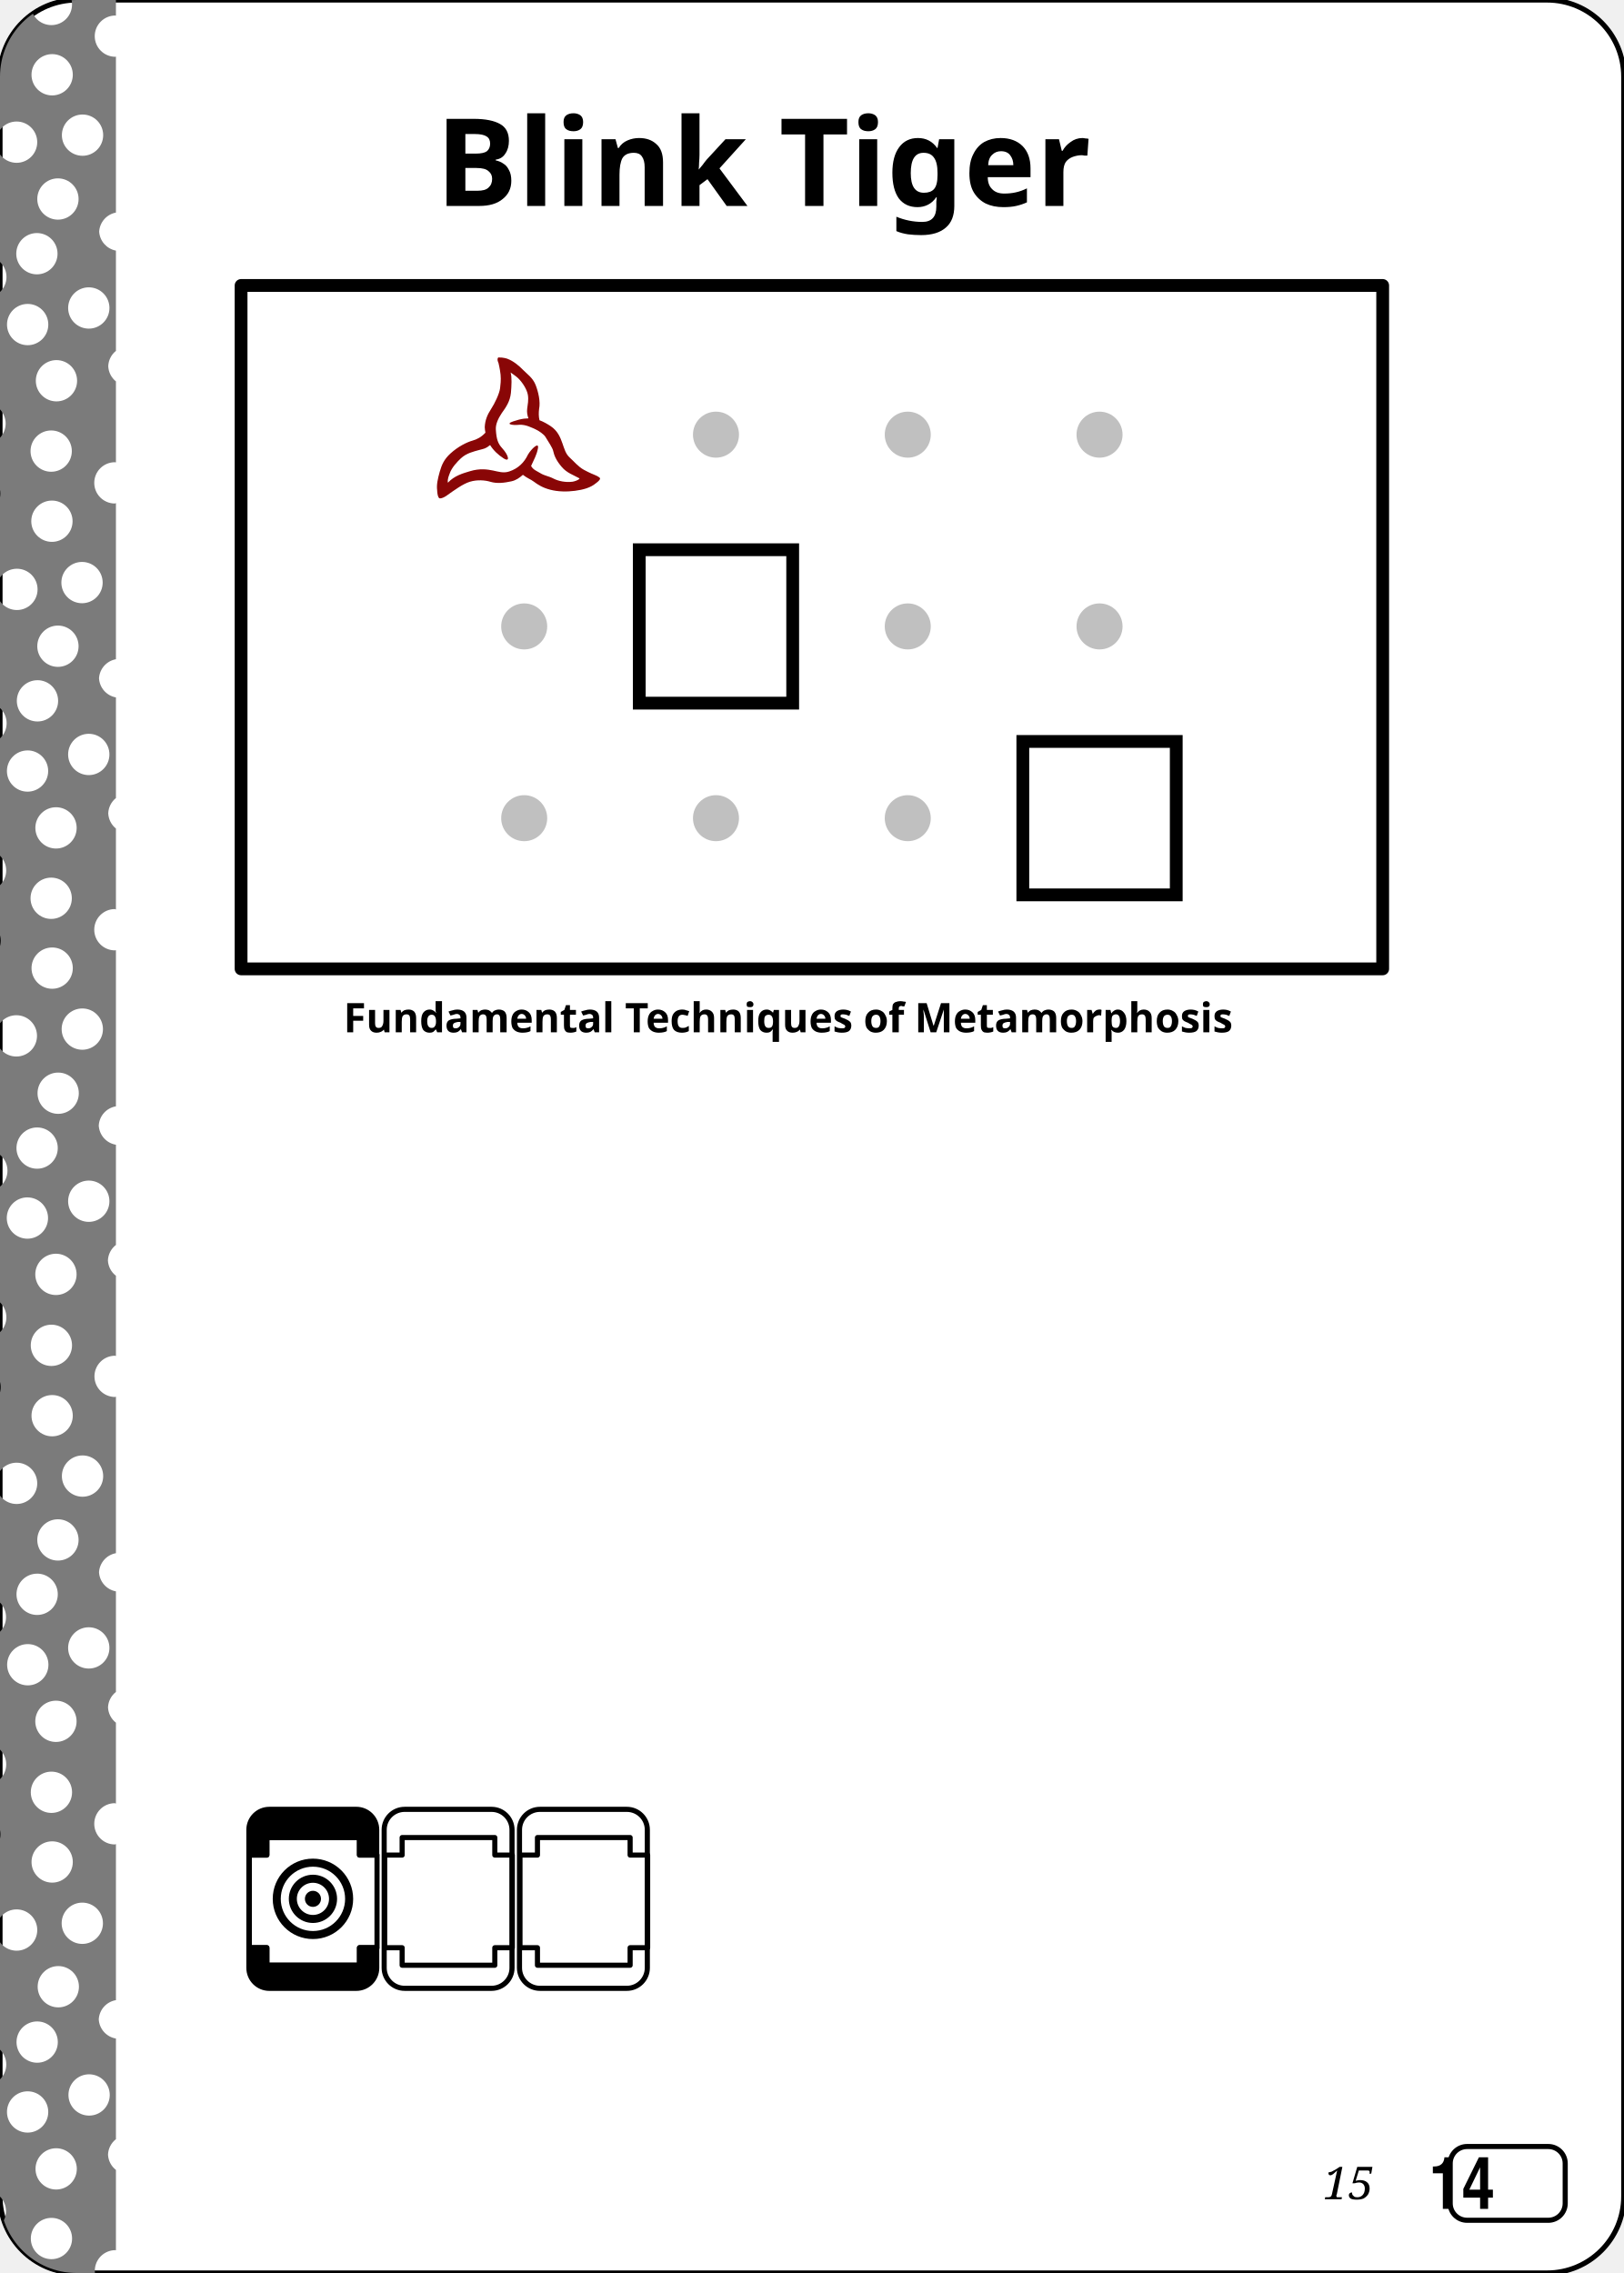
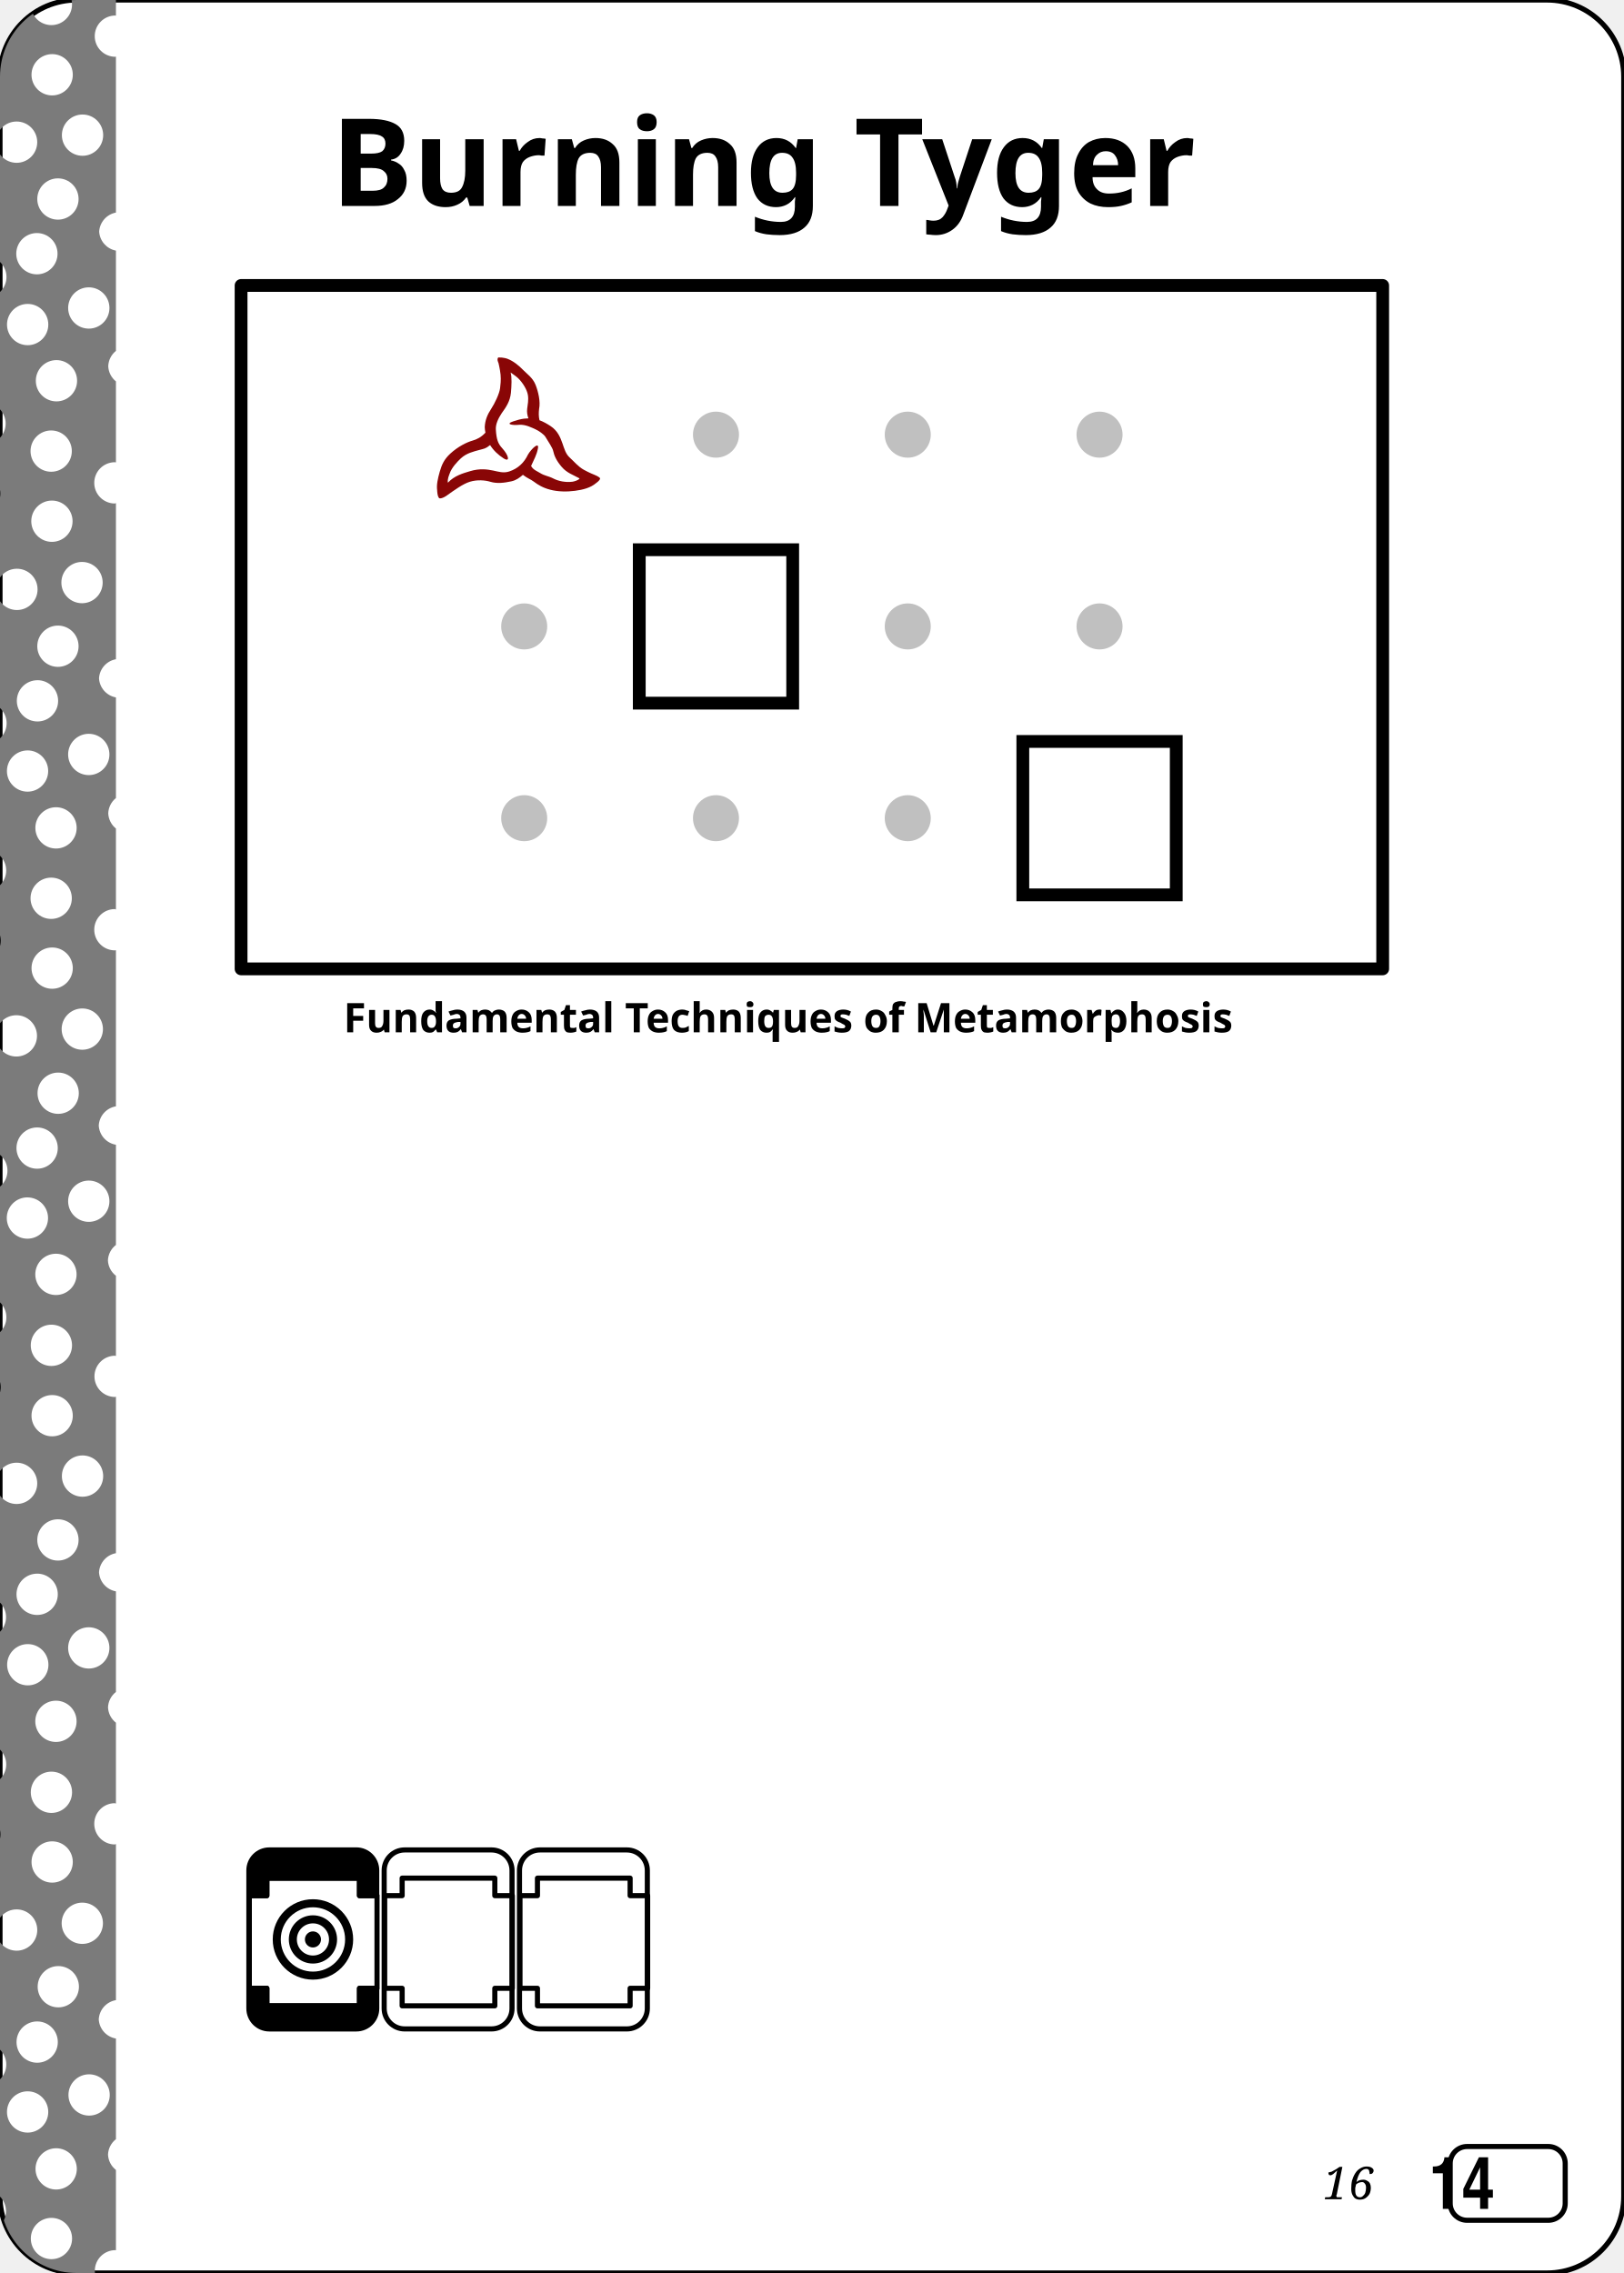
<svg xmlns="http://www.w3.org/2000/svg" xmlns:xlink="http://www.w3.org/1999/xlink" version="1.1" id="svg_root" width="63.5mm" height="88.9mm" viewBox="0 0 63.5 88.9">
  <defs>
    <clipPath id="clippath-1144">
      <rect id="sidebar-clip" x="3.5527137e-15" y="0" width="63.5" height="88.9" rx="3" ry="3" style="display:inline;fill:#ffffff;fill-opacity:1;stroke:none;stroke-width:0.2;stroke-miterlimit:4;stroke-dasharray:none;stroke-opacity:1" />
    </clipPath>
  </defs>
  <g id="card00">
    <rect id="rect1142" x="0" y="0" width="63.5" height="88.9" rx="3" ry="3" style="fill:#ffffff;stroke:none;stroke-width:0" />
    <g id="masters" style="display:none">
      <path style="color:#000000;font-style:normal;font-variant:normal;font-weight:normal;font-stretch:normal;font-size:medium;line-height:normal;font-family:sans-serif;text-indent:0;text-align:start;text-decoration:none;text-decoration-line:none;text-decoration-style:solid;text-decoration-color:#000000;letter-spacing:normal;word-spacing:normal;text-transform:none;writing-mode:lr-tb;direction:ltr;baseline-shift:baseline;text-anchor:start;white-space:normal;clip-rule:nonzero;display:inline;overflow:visible;visibility:visible;opacity:1;isolation:auto;mix-blend-mode:normal;color-interpolation:sRGB;color-interpolation-filters:linearRGB;solid-color:#000000;solid-opacity:1;fill:#303030;fill-opacity:1;fill-rule:evenodd;stroke:none;stroke-width:0.467;stroke-linecap:round;stroke-linejoin:miter;stroke-miterlimit:4;stroke-dasharray:none;stroke-dashoffset:0;stroke-opacity:1;filter:url(#filter9446);color-rendering:auto;image-rendering:auto;shape-rendering:auto;text-rendering:auto;enable-background:accumulate" d="M 3.395,0.496 C 3.162,0.413 2.97,0.396 2.764,0.425 2.402,0.478 1.899,0.587 1.497,0.768 1.062,0.964 0.961,1.113 0.605,1.311 0.273,1.495 -0.063,1.622 -0.328,1.902 -0.459,2.041 -0.343,2.149 -0.264,2.124 0.17,1.986 0.376,1.815 0.64,1.657 0.883,1.511 0.801,1.673 1.243,1.38 1.63,1.124 1.707,1.083 1.909,1.044 c 0.112,-0.047 0.228,-0.096 0.365,-0.139 0.322,-0.082 0.363,-0.059 0.765,-0.028 0.329,0.026 0.668,0.147 0.814,0.285 0.165,0.156 0.514,0.182 0.833,0.818 0.131,0.262 0.171,0.531 0.145,0.799 C 4.859,2.986 4.985,3.064 4.83,3.688 4.714,4.078 4.391,4.444 3.976,4.615 3.491,4.815 2.931,4.849 2.45,4.735 1.986,4.625 1.483,4.233 1.387,3.814 1.292,3.405 1.218,3.05 1.201,2.726 1.239,2.325 1.655,2.334 2.022,2.056 2.273,1.955 2.451,1.789 2.796,1.789 3.091,1.829 3.407,2.005 3.522,2.198 3.767,2.431 3.879,2.732 3.802,3.115 3.814,3.308 3.463,3.63 3.26,3.665 3.007,3.709 2.689,3.512 2.532,3.439 2.382,3.396 2.392,3.338 2.454,3.12 2.529,3.014 2.67,2.948 2.756,2.895 2.859,2.83 2.867,2.7 2.838,2.595 2.775,2.507 2.713,2.446 2.561,2.492 2.457,2.524 2.265,2.544 2.22,2.585 2.148,2.651 1.949,2.758 1.894,2.834 1.841,3.01 1.948,3.203 1.967,3.355 1.993,3.534 2.097,3.741 2.316,3.843 2.646,3.996 3.056,4.074 3.31,4.062 3.621,4.03 4.23,3.771 4.236,3.158 4.22,2.869 4.056,2.29 3.833,1.909 3.607,1.522 3.287,1.357 2.833,1.36 2.602,1.38 2.266,1.407 1.779,1.685 1.217,1.896 1.13,1.983 0.742,2.406 0.489,2.681 0.709,3.183 0.709,3.183 0.888,3.561 0.802,3.605 0.979,4.043 1.21,4.617 1.727,5.044 2.322,5.171 2.802,5.274 3.936,5.088 4.181,5.032 4.879,4.872 5.109,4.567 5.313,3.772 5.448,3.244 5.346,2.786 5.321,2.603 5.291,2.371 5.205,1.986 5.136,1.814 4.978,1.457 4.467,1.105 4.055,0.752 3.671,0.432 3.758,0.626 3.395,0.496 Z" id="element-air" />
      <path id="element-earth" style="color:#000000;font-style:normal;font-variant:normal;font-weight:normal;font-stretch:normal;font-size:medium;line-height:normal;font-family:sans-serif;text-indent:0;text-align:start;text-decoration:none;text-decoration-line:none;text-decoration-style:solid;text-decoration-color:#000000;letter-spacing:normal;word-spacing:normal;text-transform:none;writing-mode:lr-tb;direction:ltr;baseline-shift:baseline;text-anchor:start;white-space:normal;clip-rule:nonzero;display:inline;overflow:visible;visibility:visible;opacity:1;isolation:auto;mix-blend-mode:normal;color-interpolation:sRGB;color-interpolation-filters:linearRGB;solid-color:#000000;solid-opacity:1;fill:#004c00;fill-opacity:1;fill-rule:nonzero;stroke:none;stroke-width:0.467;stroke-linecap:round;stroke-linejoin:round;stroke-miterlimit:4;stroke-dasharray:none;stroke-dashoffset:0;stroke-opacity:1;color-rendering:auto;image-rendering:auto;shape-rendering:auto;text-rendering:auto;enable-background:accumulate" d="M 3.462,0.692 C 3.407,0.695 3.356,0.714 3.315,0.747 3.054,0.959 2.849,1.299 2.635,1.621 2.421,1.943 2.016,2.472 1.959,2.552 1.386,3.153 1.162,3.726 0.481,4.4 0.271,4.628 0.706,4.654 0.917,4.426 1.593,3.695 1.765,3.452 2.293,2.906 2.3,2.898 2.573,2.61 2.683,2.461 2.781,2.323 2.806,2.169 3.011,1.859 3.151,1.648 3.314,1.389 3.443,1.325 3.609,1.497 3.869,1.73 4.102,2.218 4.298,2.478 4.646,2.867 4.704,2.948 4.883,3.205 5.275,3.672 5.312,3.74 5.457,4.009 5.52,3.622 5.421,3.299 5.345,3.158 5.289,2.959 5.109,2.702 4.93,2.444 4.703,2.244 4.656,2.166 L 4.47,1.872 C 4.309,1.513 4.035,1.378 3.683,0.806 3.638,0.732 3.552,0.688 3.461,0.692 Z M 1.225,1.368 C 1.146,1.37 0.773,1.698 0.729,1.76 0.481,2.109 0.317,2.305 0.044,2.688 -0.135,2.938 0.198,2.995 0.377,2.745 0.586,2.453 1.068,1.94 1.221,1.889 c 0,0 0.502,0.363 0.669,0.452 0.28,0.152 0.603,-0.006 0.321,-0.155 C 2.249,2.206 1.968,1.997 1.854,1.859 1.695,1.673 1.418,1.437 1.225,1.368 Z m 2.872,1.881 c -0.183,0.009 -0.186,0.09 -0.09,0.236 0,0 0.366,0.619 0.493,1.007 C 4.661,4.759 5.171,4.712 5.007,4.369 4.811,3.96 4.318,3.362 4.318,3.362 4.273,3.289 4.187,3.245 4.096,3.249 Z M 3.493,3.386 C 3.359,3.388 3.252,3.512 3.254,3.636 L 3.185,4.779 C 3.181,5.085 3.65,4.848 3.646,4.543 3.614,4.296 3.711,3.769 3.493,3.386 Z m -0.822,-0.152 C 2.48,3.355 2.251,3.763 2.107,4.206 1.995,4.488 2.448,4.645 2.56,4.363 2.618,3.997 2.817,3.53 2.817,3.53 2.877,3.386 2.836,3.24 2.67,3.234 Z" />
      <path style="color:#000000;font-style:normal;font-variant:normal;font-weight:normal;font-stretch:normal;font-size:medium;line-height:normal;font-family:sans-serif;text-indent:0;text-align:start;text-decoration:none;text-decoration-line:none;text-decoration-style:solid;text-decoration-color:#000000;letter-spacing:normal;word-spacing:normal;text-transform:none;writing-mode:lr-tb;direction:ltr;baseline-shift:baseline;text-anchor:start;white-space:normal;clip-rule:nonzero;display:inline;overflow:visible;visibility:visible;opacity:1;isolation:auto;mix-blend-mode:normal;color-interpolation:sRGB;color-interpolation-filters:linearRGB;solid-color:#000000;solid-opacity:1;fill:#860000;fill-opacity:0.975;fill-rule:evenodd;stroke:none;stroke-width:0.467;stroke-linecap:round;stroke-linejoin:miter;stroke-miterlimit:4;stroke-dasharray:none;stroke-dashoffset:0;stroke-opacity:1;filter:url(#filter9446);color-rendering:auto;image-rendering:auto;shape-rendering:auto;text-rendering:auto;enable-background:accumulate" d="m 1.986,-0.02 c -0.069,0.07 0.008,0.216 0.008,0.216 0,0 0.059,0.238 0.082,0.456 C 2.098,0.87 2.071,1.052 2.057,1.181 2.034,1.389 1.848,1.78 1.704,1.998 1.56,2.216 1.468,2.438 1.457,2.708 c -0.002,0.055 0.018,0.162 0.027,0.214 C 1.322,3.099 1.147,3.186 0.981,3.232 0.759,3.294 0.412,3.464 0.112,3.74 c -0.239,0.22 -0.334,0.425 -0.415,0.709 -0.08,0.284 -0.13,0.517 -0.101,0.726 0,0 0.003,0.244 0.084,0.314 0.11,0.022 0.275,-0.096 0.275,-0.096 0.34,-0.242 0.654,-0.469 0.921,-0.551 0.291,-0.089 0.599,-0.06 0.798,3.025e-4 0.262,0.079 0.546,0.044 0.82,-0.016 0.189,-0.041 0.316,-0.135 0.455,-0.255 0.185,0.142 0.298,0.169 0.431,0.269 0.163,0.123 0.35,0.238 0.639,0.313 0.301,0.079 0.646,0.085 0.966,0.043 0.32,-0.042 0.613,-0.12 0.821,-0.298 0,0 0.179,-0.124 0.161,-0.194 -0.04,-0.064 -0.218,-0.133 -0.218,-0.133 0,0 -0.197,-0.076 -0.418,-0.198 C 5.11,4.252 4.939,4.038 4.791,3.907 4.615,3.752 4.569,3.544 4.492,3.332 4.416,3.122 4.32,2.853 4.025,2.66 3.883,2.568 3.745,2.49 3.598,2.436 3.563,2.285 3.565,2.145 3.583,1.99 3.641,1.708 3.553,1.329 3.447,1.057 3.335,0.77 3.104,0.622 2.954,0.466 2.794,0.299 2.571,0.117 2.345,0.033 c 0,0 -0.14,-0.058 -0.359,-0.053 z m 0.481,0.588 c 0.054,0.041 0.216,0.145 0.297,0.225 0.189,0.187 0.348,0.455 0.38,0.654 0.032,0.194 -0.005,0.365 -0.028,0.546 -0.014,0.117 0.002,0.246 0.05,0.37 -0.038,0.002 -0.134,0.005 -0.173,0.011 -0.132,0.018 -0.271,0.054 -0.421,0.106 -0.311,0.102 -0.071,0.164 0.243,0.134 0.245,-0.013 0.475,0.109 0.627,0.177 0.124,0.055 0.326,0.194 0.387,0.294 C 3.949,3.281 4.108,3.52 4.131,3.627 4.173,3.82 4.25,4.007 4.47,4.265 4.668,4.497 4.921,4.576 5.165,4.711 5.143,4.778 4.947,4.833 4.885,4.841 4.623,4.875 4.34,4.818 4.148,4.719 3.939,4.611 3.798,4.612 3.623,4.501 3.507,4.428 3.35,4.377 3.27,4.224 3.376,3.992 3.492,3.78 3.534,3.553 3.601,3.249 3.284,3.548 3.147,3.78 3.002,4.087 2.767,4.323 2.414,4.44 2.185,4.516 1.989,4.445 1.776,4.402 1.564,4.359 1.266,4.311 0.881,4.429 0.616,4.509 0.268,4.602 0.016,4.88 -0.011,4.736 0.063,4.59 0.086,4.52 0.162,4.291 0.381,4.059 0.525,3.925 0.746,3.721 1.022,3.66 1.25,3.597 1.419,3.55 1.491,3.553 1.667,3.407 1.796,3.616 1.978,3.787 2.193,3.926 2.459,4.096 2.397,3.809 2.141,3.531 1.975,3.349 1.915,3.191 1.891,2.797 1.879,2.595 1.979,2.375 2.116,2.167 2.294,1.92 2.444,1.703 2.481,1.365 2.504,1.098 2.525,0.753 2.468,0.568 Z" id="element-fire" />
      <path id="element-water" style="color:#000000;font-style:normal;font-variant:normal;font-weight:normal;font-stretch:normal;font-size:medium;line-height:normal;font-family:sans-serif;text-indent:0;text-align:start;text-decoration:none;text-decoration-line:none;text-decoration-style:solid;text-decoration-color:#000000;letter-spacing:normal;word-spacing:normal;text-transform:none;writing-mode:lr-tb;direction:ltr;baseline-shift:baseline;text-anchor:start;white-space:normal;clip-rule:nonzero;display:inline;overflow:visible;visibility:visible;opacity:1;isolation:auto;mix-blend-mode:normal;color-interpolation:sRGB;color-interpolation-filters:linearRGB;solid-color:#000000;solid-opacity:1;fill:#00007e;fill-opacity:1;fill-rule:evenodd;stroke:none;stroke-width:0.467;stroke-linecap:round;stroke-linejoin:miter;stroke-miterlimit:4;stroke-dasharray:none;stroke-dashoffset:0;stroke-opacity:1;color-rendering:auto;image-rendering:auto;shape-rendering:auto;text-rendering:auto;enable-background:accumulate" d="M 5.526,3.485 C 5.278,3.51 4.929,3.761 4.676,3.775 4.203,3.839 3.605,3.685 3.132,3.671 2.333,3.652 1.887,4.009 1.145,4.252 0.957,4.345 1.15,4.471 1.36,4.499 1.532,4.513 1.807,4.409 1.97,4.372 2.414,4.224 2.806,4.107 3.279,4.169 3.905,4.278 4.308,4.332 4.922,4.235 5.122,4.177 5.314,3.979 5.494,3.885 5.657,3.753 5.742,3.479 5.526,3.485 Z M 5.125,2.379 C 4.789,2.371 4.748,2.568 4.278,2.576 3.704,2.62 3.323,2.478 2.753,2.447 1.999,2.379 1.172,2.805 0.484,2.99 0.303,3.093 0.498,3.314 0.709,3.331 0.897,3.331 0.959,3.373 1.143,3.339 1.711,3.17 2.076,2.74 2.665,2.808 3.259,2.863 4.059,3.117 4.654,2.996 4.842,2.921 5.013,2.811 5.148,2.673 5.243,2.528 5.307,2.374 5.125,2.379 Z M 4.262,1.114 C 4.099,1.139 3.921,1.265 3.764,1.311 3.281,1.504 2.792,1.479 2.28,1.365 2.052,1.327 1.708,1.245 1.481,1.205 0.852,1.154 0.352,1.465 -0.13,1.809 -0.285,1.945 -0.133,2.1 0.078,2.076 0.321,2.009 0.623,1.974 0.863,1.835 1.165,1.695 1.611,1.626 1.941,1.752 2.502,1.908 3.013,1.972 3.589,1.833 3.928,1.76 4.142,1.622 4.411,1.414 4.546,1.272 4.464,1.098 4.262,1.114 Z" />
    </g>
    <rect id="card-border" x="0" y="0" width="63.5" height="88.9" rx="3" ry="3" style="fill:none;stroke:#000000;stroke-width:0.2;stroke-miterlimit:4;stroke-dasharray:none;stroke-opacity:1;fill-opacity:1" />
    <text id="spell-title" xml:space="preserve" style="font-style:normal;font-variant:normal;font-weight:bold;font-stretch:normal;font-size:3.175px;line-height:125%;font-family:Lato;-inkscape-font-specification:'Lato Bold';text-align:center;letter-spacing:0px;word-spacing:0px;text-anchor:middle;display:inline;fill:#000000;fill-opacity:1;stroke:none;stroke-width:0.265" x="31.785" y="8.054">
-       <tspan x="31.785" y="8.054" style="font-style:normal;font-variant:normal;font-weight:bold;font-stretch:normal;font-size:4.763px;font-family:CCTreasureTrove;-inkscape-font-specification:'CCTreasureTrove Bold';fill:#000000;fill-opacity:1;stroke-width:0.265" id="tspan64-5">Blink Tiger</tspan>
+       <tspan x="31.785" y="8.054" style="font-style:normal;font-variant:normal;font-weight:bold;font-stretch:normal;font-size:4.763px;font-family:CCTreasureTrove;-inkscape-font-specification:'CCTreasureTrove Bold';fill:#000000;fill-opacity:1;stroke-width:0.265" id="tspan64-5">Burning Tyger</tspan>
    </text>
    <text id="class-name" xml:space="preserve" style="font-style:normal;font-variant:normal;font-weight:bold;font-stretch:normal;font-size:1.587px;line-height:125%;font-family:Lato;-inkscape-font-specification:'Lato Bold';text-align:center;letter-spacing:0px;word-spacing:0px;text-anchor:middle;display:inline;fill:#000000;fill-opacity:1;stroke:none;stroke-width:0.265" x="31.785" y="40.376">
      <tspan x="31.785" y="40.376" style="font-style:normal;font-variant:normal;font-weight:bold;font-stretch:normal;font-size:1.587px;font-family:CCTreasureTrove;-inkscape-font-specification:'CCTreasureTrove Bold';fill:#000000;fill-opacity:1;stroke-width:0.265" id="tspan7315">Fundamental Techniques of Metamorphosis</tspan>
    </text>
    <path id="sidebar-dots" clip-path="url(#clippath-1144)" style="display:inline;fill:#7b7b7b;stroke-width:1.9;stroke-linecap:round;stroke-linejoin:round;stroke-opacity:0.87" d="M -14.679,-3.443 V 91.178 H 4.534 v -1.56 a 0.807,0.807 0 0 1 -0.019,0.003 0.807,0.807 0 0 1 -0.807,-0.808 0.807,0.807 0 0 1 0.807,-0.807 0.807,0.807 0 0 1 0.019,0.008 V 84.869 A 0.807,0.807 0 0 1 4.224,84.267 0.807,0.807 0 0 1 4.534,83.666 V 79.73 A 0.807,0.807 0 0 1 3.862,78.979 0.807,0.807 0 0 1 4.534,78.228 v -6.106 a 0.807,0.807 0 0 1 -0.041,0.017 0.807,0.807 0 0 1 -0.807,-0.807 0.807,0.807 0 0 1 0.807,-0.807 0.807,0.807 0 0 1 0.041,0.017 V 67.377 A 0.807,0.807 0 0 1 4.224,66.776 0.807,0.807 0 0 1 4.534,66.174 v -3.934 A 0.807,0.807 0 0 1 3.872,61.493 0.807,0.807 0 0 1 4.534,60.747 v -6.122 a 0.807,0.807 0 0 1 -0.032,0.013 0.807,0.807 0 0 1 -0.808,-0.807 0.807,0.807 0 0 1 0.808,-0.807 0.807,0.807 0 0 1 0.032,0.013 V 49.897 A 0.807,0.807 0 0 1 4.22,49.294 0.807,0.807 0 0 1 4.534,48.691 V 44.773 A 0.807,0.807 0 0 1 3.862,44.022 0.807,0.807 0 0 1 4.534,43.27 V 37.163 a 0.807,0.807 0 0 1 -0.041,0.007 0.807,0.807 0 0 1 -0.807,-0.808 0.807,0.807 0 0 1 0.807,-0.807 0.807,0.807 0 0 1 0.041,0.017 V 32.405 A 0.807,0.807 0 0 1 4.233,31.808 0.807,0.807 0 0 1 4.534,31.212 V 27.277 A 0.807,0.807 0 0 1 3.872,26.53 0.807,0.807 0 0 1 4.534,25.783 v -6.107 a 0.807,0.807 0 0 1 -0.041,0.017 0.807,0.807 0 0 1 -0.807,-0.807 0.807,0.807 0 0 1 0.807,-0.808 0.807,0.807 0 0 1 0.041,0.007 V 14.917 A 0.807,0.807 0 0 1 4.233,14.321 0.807,0.807 0 0 1 4.534,13.723 V 9.802 A 0.807,0.807 0 0 1 3.878,9.058 0.807,0.807 0 0 1 4.534,8.314 V 2.212 a 0.807,0.807 0 0 1 -0.022,0.009 0.807,0.807 0 0 1 -0.807,-0.807 0.807,0.807 0 0 1 0.807,-0.807 0.807,0.807 0 0 1 0.022,0.009 V -2.538 A 0.807,0.807 0 0 1 4.222,-3.14 0.807,0.807 0 0 1 4.348,-3.443 Z m 16.884,0.045 a 0.807,0.807 0 0 1 0.807,0.807 0.807,0.807 0 0 1 -0.807,0.808 0.807,0.807 0 0 1 -0.808,-0.808 0.807,0.807 0 0 1 0.808,-0.807 z m -2.763,1.693 a 0.807,0.807 0 0 1 0.808,0.807 0.807,0.807 0 0 1 -0.808,0.807 0.807,0.807 0 0 1 -0.807,-0.807 0.807,0.807 0 0 1 0.807,-0.807 z m 2.568,1.072 a 0.807,0.807 0 0 1 0.807,0.808 0.807,0.807 0 0 1 -0.807,0.807 0.807,0.807 0 0 1 -0.808,-0.807 0.807,0.807 0 0 1 0.808,-0.808 z M -0.78,1.049 a 0.807,0.807 0 0 1 0.808,0.808 0.807,0.807 0 0 1 -0.808,0.807 A 0.807,0.807 0 0 1 -1.587,1.856 0.807,0.807 0 0 1 -0.78,1.049 Z M 2.04,2.117 A 0.807,0.807 0 0 1 2.847,2.924 0.807,0.807 0 0 1 2.04,3.732 0.807,0.807 0 0 1 1.232,2.924 0.807,0.807 0 0 1 2.04,2.117 Z m 1.188,2.362 A 0.807,0.807 0 0 1 4.035,5.286 0.807,0.807 0 0 1 3.227,6.093 0.807,0.807 0 0 1 2.42,5.286 0.807,0.807 0 0 1 3.227,4.479 Z M 0.649,4.753 A 0.807,0.807 0 0 1 1.456,5.56 0.807,0.807 0 0 1 0.649,6.368 0.807,0.807 0 0 1 -0.158,5.56 0.807,0.807 0 0 1 0.649,4.753 Z M 2.265,6.976 A 0.807,0.807 0 0 1 3.073,7.783 0.807,0.807 0 0 1 2.265,8.591 0.807,0.807 0 0 1 1.458,7.783 0.807,0.807 0 0 1 2.265,6.976 Z M 1.443,9.115 A 0.807,0.807 0 0 1 2.25,9.923 0.807,0.807 0 0 1 1.443,10.73 0.807,0.807 0 0 1 0.636,9.923 0.807,0.807 0 0 1 1.443,9.115 Z m -1.997,0.91 a 0.807,0.807 0 0 1 0.807,0.807 0.807,0.807 0 0 1 -0.807,0.808 0.807,0.807 0 0 1 -0.808,-0.808 0.807,0.807 0 0 1 0.808,-0.807 z m 4.027,1.213 a 0.807,0.807 0 0 1 0.807,0.808 0.807,0.807 0 0 1 -0.807,0.807 0.807,0.807 0 0 1 -0.808,-0.807 0.807,0.807 0 0 1 0.808,-0.808 z m -2.391,0.649 a 0.807,0.807 0 0 1 0.807,0.807 0.807,0.807 0 0 1 -0.807,0.807 A 0.807,0.807 0 0 1 0.274,12.694 0.807,0.807 0 0 1 1.082,11.887 Z m 1.126,2.197 a 0.807,0.807 0 0 1 0.807,0.808 0.807,0.807 0 0 1 -0.807,0.807 0.807,0.807 0 0 1 -0.807,-0.807 0.807,0.807 0 0 1 0.807,-0.808 z m -2.795,1.675 a 0.807,0.807 0 0 1 0.808,0.807 0.807,0.807 0 0 1 -0.808,0.807 0.807,0.807 0 0 1 -0.807,-0.807 0.807,0.807 0 0 1 0.807,-0.807 z m 2.588,1.077 a 0.807,0.807 0 0 1 0.808,0.807 0.807,0.807 0 0 1 -0.808,0.808 0.807,0.807 0 0 1 -0.807,-0.808 0.807,0.807 0 0 1 0.807,-0.807 z m -2.794,1.661 a 0.807,0.807 0 0 1 0.807,0.807 0.807,0.807 0 0 1 -0.807,0.807 0.807,0.807 0 0 1 -0.808,-0.807 0.807,0.807 0 0 1 0.808,-0.807 z m 2.823,1.081 a 0.807,0.807 0 0 1 0.808,0.807 0.807,0.807 0 0 1 -0.808,0.808 0.807,0.807 0 0 1 -0.807,-0.808 0.807,0.807 0 0 1 0.807,-0.807 z m 1.178,2.4 a 0.807,0.807 0 0 1 0.807,0.808 0.807,0.807 0 0 1 -0.807,0.807 0.807,0.807 0 0 1 -0.808,-0.807 0.807,0.807 0 0 1 0.808,-0.808 z M 0.662,22.244 a 0.807,0.807 0 0 1 0.807,0.808 0.807,0.807 0 0 1 -0.807,0.807 0.807,0.807 0 0 1 -0.808,-0.807 0.807,0.807 0 0 1 0.808,-0.808 z m 1.603,2.223 a 0.807,0.807 0 0 1 0.808,0.808 0.807,0.807 0 0 1 -0.808,0.807 0.807,0.807 0 0 1 -0.807,-0.807 0.807,0.807 0 0 1 0.807,-0.808 z m -0.8,2.136 A 0.807,0.807 0 0 1 2.273,27.411 0.807,0.807 0 0 1 1.466,28.218 0.807,0.807 0 0 1 0.658,27.411 0.807,0.807 0 0 1 1.466,26.604 Z m -2.014,0.874 a 0.807,0.807 0 0 1 0.808,0.808 0.807,0.807 0 0 1 -0.808,0.807 0.807,0.807 0 0 1 -0.807,-0.807 0.807,0.807 0 0 1 0.807,-0.808 z m 4.021,1.223 a 0.807,0.807 0 0 1 0.807,0.808 0.807,0.807 0 0 1 -0.807,0.807 0.807,0.807 0 0 1 -0.808,-0.807 0.807,0.807 0 0 1 0.808,-0.808 z m -2.395,0.649 a 0.807,0.807 0 0 1 0.807,0.807 0.807,0.807 0 0 1 -0.807,0.807 A 0.807,0.807 0 0 1 0.271,30.157 0.807,0.807 0 0 1 1.078,29.35 Z m 1.114,2.223 a 0.807,0.807 0 0 1 0.807,0.808 0.807,0.807 0 0 1 -0.807,0.807 0.807,0.807 0 0 1 -0.808,-0.807 0.807,0.807 0 0 1 0.808,-0.808 z m -2.756,1.665 a 0.807,0.807 0 0 1 0.807,0.807 0.807,0.807 0 0 1 -0.807,0.808 0.807,0.807 0 0 1 -0.808,-0.808 0.807,0.807 0 0 1 0.808,-0.807 z M 2.001,34.325 a 0.807,0.807 0 0 1 0.808,0.807 0.807,0.807 0 0 1 -0.808,0.808 0.807,0.807 0 0 1 -0.807,-0.808 0.807,0.807 0 0 1 0.807,-0.807 z m -2.781,1.659 a 0.807,0.807 0 0 1 0.808,0.807 0.807,0.807 0 0 1 -0.808,0.808 0.807,0.807 0 0 1 -0.807,-0.808 0.807,0.807 0 0 1 0.807,-0.807 z M 2.04,37.057 a 0.807,0.807 0 0 1 0.807,0.808 0.807,0.807 0 0 1 -0.807,0.807 0.807,0.807 0 0 1 -0.807,-0.807 0.807,0.807 0 0 1 0.807,-0.808 z m 1.178,2.385 a 0.807,0.807 0 0 1 0.808,0.808 0.807,0.807 0 0 1 -0.808,0.807 0.807,0.807 0 0 1 -0.807,-0.807 0.807,0.807 0 0 1 0.807,-0.808 z M 0.639,39.707 a 0.807,0.807 0 0 1 0.808,0.808 0.807,0.807 0 0 1 -0.808,0.807 0.807,0.807 0 0 1 -0.807,-0.807 0.807,0.807 0 0 1 0.807,-0.808 z m 1.636,2.243 a 0.807,0.807 0 0 1 0.807,0.807 0.807,0.807 0 0 1 -0.807,0.807 0.807,0.807 0 0 1 -0.807,-0.807 0.807,0.807 0 0 1 0.807,-0.807 z m -0.823,2.146 a 0.807,0.807 0 0 1 0.807,0.807 0.807,0.807 0 0 1 -0.807,0.807 0.807,0.807 0 0 1 -0.808,-0.807 0.807,0.807 0 0 1 0.808,-0.807 z m -1.968,0.884 a 0.807,0.807 0 0 1 0.808,0.807 0.807,0.807 0 0 1 -0.808,0.808 0.807,0.807 0 0 1 -0.807,-0.808 0.807,0.807 0 0 1 0.807,-0.807 z m 3.988,1.194 a 0.807,0.807 0 0 1 0.807,0.807 0.807,0.807 0 0 1 -0.807,0.808 0.807,0.807 0 0 1 -0.808,-0.808 0.807,0.807 0 0 1 0.808,-0.807 z m -2.401,0.658 a 0.807,0.807 0 0 1 0.808,0.807 0.807,0.807 0 0 1 -0.808,0.808 A 0.807,0.807 0 0 1 0.265,47.638 0.807,0.807 0 0 1 1.072,46.831 Z m 1.117,2.203 a 0.807,0.807 0 0 1 0.807,0.808 0.807,0.807 0 0 1 -0.807,0.807 0.807,0.807 0 0 1 -0.808,-0.807 0.807,0.807 0 0 1 0.808,-0.808 z m -2.746,1.678 a 0.807,0.807 0 0 1 0.807,0.807 0.807,0.807 0 0 1 -0.807,0.807 0.807,0.807 0 0 1 -0.808,-0.807 0.807,0.807 0 0 1 0.808,-0.807 z m 2.568,1.097 a 0.807,0.807 0 0 1 0.807,0.808 0.807,0.807 0 0 1 -0.807,0.807 0.807,0.807 0 0 1 -0.807,-0.807 0.807,0.807 0 0 1 0.807,-0.808 z m -2.791,1.636 a 0.807,0.807 0 0 1 0.808,0.807 0.807,0.807 0 0 1 -0.808,0.808 0.807,0.807 0 0 1 -0.807,-0.808 0.807,0.807 0 0 1 0.807,-0.807 z m 2.82,1.116 a 0.807,0.807 0 0 1 0.807,0.808 0.807,0.807 0 0 1 -0.807,0.807 0.807,0.807 0 0 1 -0.807,-0.807 0.807,0.807 0 0 1 0.807,-0.808 z m 1.188,2.362 a 0.807,0.807 0 0 1 0.808,0.807 0.807,0.807 0 0 1 -0.808,0.808 0.807,0.807 0 0 1 -0.807,-0.808 0.807,0.807 0 0 1 0.807,-0.807 z m -2.578,0.284 a 0.807,0.807 0 0 1 0.807,0.808 0.807,0.807 0 0 1 -0.807,0.807 0.807,0.807 0 0 1 -0.807,-0.807 0.807,0.807 0 0 1 0.807,-0.808 z m 1.616,2.213 a 0.807,0.807 0 0 1 0.808,0.808 0.807,0.807 0 0 1 -0.808,0.807 0.807,0.807 0 0 1 -0.807,-0.807 0.807,0.807 0 0 1 0.807,-0.808 z m -0.813,2.126 A 0.807,0.807 0 0 1 2.26,62.355 0.807,0.807 0 0 1 1.453,63.163 0.807,0.807 0 0 1 0.645,62.355 0.807,0.807 0 0 1 1.453,61.548 Z m -2.023,0.894 a 0.807,0.807 0 0 1 0.807,0.807 0.807,0.807 0 0 1 -0.807,0.808 0.807,0.807 0 0 1 -0.807,-0.808 0.807,0.807 0 0 1 0.807,-0.807 z m 4.043,1.204 a 0.807,0.807 0 0 1 0.807,0.807 0.807,0.807 0 0 1 -0.807,0.807 0.807,0.807 0 0 1 -0.808,-0.807 0.807,0.807 0 0 1 0.808,-0.807 z m -2.385,0.658 a 0.807,0.807 0 0 1 0.807,0.807 0.807,0.807 0 0 1 -0.807,0.807 0.807,0.807 0 0 1 -0.808,-0.807 0.807,0.807 0 0 1 0.808,-0.807 z m 1.101,2.213 a 0.807,0.807 0 0 1 0.807,0.807 0.807,0.807 0 0 1 -0.807,0.807 0.807,0.807 0 0 1 -0.808,-0.807 0.807,0.807 0 0 1 0.808,-0.807 z m -2.752,1.684 a 0.807,0.807 0 0 1 0.807,0.807 0.807,0.807 0 0 1 -0.807,0.808 0.807,0.807 0 0 1 -0.808,-0.808 0.807,0.807 0 0 1 0.808,-0.807 z m 2.575,1.091 a 0.807,0.807 0 0 1 0.807,0.807 0.807,0.807 0 0 1 -0.807,0.808 0.807,0.807 0 0 1 -0.807,-0.808 0.807,0.807 0 0 1 0.807,-0.807 z m -2.8,1.645 a 0.807,0.807 0 0 1 0.807,0.807 0.807,0.807 0 0 1 -0.807,0.808 0.807,0.807 0 0 1 -0.808,-0.808 0.807,0.807 0 0 1 0.808,-0.807 z m 2.829,1.081 a 0.807,0.807 0 0 1 0.807,0.808 0.807,0.807 0 0 1 -0.807,0.807 0.807,0.807 0 0 1 -0.807,-0.807 0.807,0.807 0 0 1 0.807,-0.808 z m 1.178,2.397 a 0.807,0.807 0 0 1 0.808,0.807 0.807,0.807 0 0 1 -0.808,0.808 0.807,0.807 0 0 1 -0.807,-0.808 0.807,0.807 0 0 1 0.807,-0.807 z m -2.568,0.265 a 0.807,0.807 0 0 1 0.807,0.807 0.807,0.807 0 0 1 -0.807,0.808 0.807,0.807 0 0 1 -0.807,-0.808 0.807,0.807 0 0 1 0.807,-0.807 z m 1.63,2.217 a 0.807,0.807 0 0 1 0.807,0.807 0.807,0.807 0 0 1 -0.807,0.808 0.807,0.807 0 0 1 -0.807,-0.808 0.807,0.807 0 0 1 0.807,-0.807 z m -0.826,2.165 a 0.807,0.807 0 0 1 0.807,0.808 0.807,0.807 0 0 1 -0.807,0.807 0.807,0.807 0 0 1 -0.808,-0.807 0.807,0.807 0 0 1 0.808,-0.808 z m -2.016,0.877 a 0.807,0.807 0 0 1 0.807,0.807 0.807,0.807 0 0 1 -0.807,0.808 0.807,0.807 0 0 1 -0.808,-0.808 0.807,0.807 0 0 1 0.808,-0.807 z m 4.046,1.191 a 0.807,0.807 0 0 1 0.808,0.807 0.807,0.807 0 0 1 -0.808,0.808 0.807,0.807 0 0 1 -0.807,-0.808 0.807,0.807 0 0 1 0.807,-0.807 z m -2.404,0.665 a 0.807,0.807 0 0 1 0.807,0.807 0.807,0.807 0 0 1 -0.807,0.808 0.807,0.807 0 0 1 -0.807,-0.808 0.807,0.807 0 0 1 0.807,-0.807 z m 1.116,2.227 a 0.807,0.807 0 0 1 0.808,0.807 0.807,0.807 0 0 1 -0.808,0.807 0.807,0.807 0 0 1 -0.807,-0.807 0.807,0.807 0 0 1 0.807,-0.807 z m -2.768,1.652 a 0.807,0.807 0 0 1 0.807,0.807 0.807,0.807 0 0 1 -0.807,0.807 0.807,0.807 0 0 1 -0.807,-0.807 0.807,0.807 0 0 1 0.807,-0.807 z m 2.584,1.071 a 0.807,0.807 0 0 1 0.807,0.808 0.807,0.807 0 0 1 -0.807,0.807 0.807,0.807 0 0 1 -0.807,-0.807 0.807,0.807 0 0 1 0.807,-0.808 z m -2.791,1.69 a 0.807,0.807 0 0 1 0.808,0.807 0.807,0.807 0 0 1 -0.808,0.808 0.807,0.807 0 0 1 -0.807,-0.808 0.807,0.807 0 0 1 0.807,-0.807 z m 2.815,1.069 a 0.807,0.807 0 0 1 0.807,0.808 0.807,0.807 0 0 1 -0.807,0.807 0.807,0.807 0 0 1 -0.807,-0.807 0.807,0.807 0 0 1 0.807,-0.808 z" />
    <text id="rev-id" xml:space="preserve" style="font-style:normal;font-weight:normal;font-size:1.764px;line-height:125%;font-family:Georgia;text-align:end;letter-spacing:0px;word-spacing:0px;text-anchor:end;display:inline;fill:#000000;fill-opacity:1;stroke:none;stroke-width:0.265" x="57.138" y="86.014">
-       <tspan x="56.012" y="86.014" style="font-style:italic;font-variant:normal;font-weight:normal;font-stretch:normal;font-size:1.764px;font-family:Georgia;text-align:end;text-anchor:end;fill:#000000;fill-opacity:1;stroke-width:0.265" id="tspan71">15</tspan>
+       <tspan x="56.012" y="86.014" style="font-style:italic;font-variant:normal;font-weight:normal;font-stretch:normal;font-size:1.764px;font-family:Georgia;text-align:end;text-anchor:end;fill:#000000;fill-opacity:1;stroke-width:0.265" id="tspan71">16</tspan>
    </text>
    <text xml:space="preserve" style="font-size:2.822px;line-height:1.25;font-family:'Fira Sans';-inkscape-font-specification:'Fira Sans';display:inline;stroke-width:0.265" x="59.001" y="86.39" id="spell-id">
      <tspan id="tspan3892" style="font-style:normal;font-variant:normal;font-weight:bold;font-stretch:condensed;font-size:2.822px;font-family:'Arial Narrow';-inkscape-font-specification:'Arial Narrow Bold Condensed';text-align:center;text-anchor:middle;stroke-width:0.265" x="59.001" y="86.39">14</tspan>
    </text>
    <rect style="display:inline;fill:none;fill-opacity:0.458;stroke:#000000;stroke-width:0.2;stroke-linecap:round;stroke-linejoin:round;stroke-dasharray:none;stroke-opacity:1" id="spell-id-border" width="4.498" height="2.885" x="56.713" y="83.953" ry="0.662" />
    <rect style="display:inline;fill:none;stroke:#000000;stroke-width:0.5;stroke-linecap:round;stroke-linejoin:round;stroke-dasharray:none;stroke-opacity:1" id="spell-pattern-border" width="44.645" height="26.728" x="9.428" y="11.165" />
    <flowRoot transform="matrix(0.2645833,0,0,0.2645833,1.794193,3.940711)" xml:space="preserve" id="spell-description" style="font-style:normal;font-weight:normal;font-size:10.667px;line-height:125%;font-family:sans-serif;letter-spacing:0px;word-spacing:0px;display:inline;fill:#000000;fill-opacity:1;stroke:none;stroke-width:1px;stroke-linecap:butt;stroke-linejoin:miter;stroke-opacity:1">
      <flowRegion id="flowRegion4270">
        <rect x="28.8" y="146" width="171.755" height="163.491" id="rect88" />
      </flowRegion>
-       <flowPara id="flowPara91" style="font-style:normal;font-variant:normal;font-weight:normal;font-stretch:normal;font-size:10.667px;font-family:'Slabo 27px';-inkscape-font-specification:'Slabo 27px, '">Target transforms into a tiger and, after optionally teleporting (bypassing walls or barriers) to an ally's location, attacks a foe with flaming claws.</flowPara>
+       <flowPara id="flowPara91" style="font-style:normal;font-variant:normal;font-weight:normal;font-stretch:normal;font-size:10.667px;font-family:'Slabo 27px';-inkscape-font-specification:'Slabo 27px, '">Target transforms into a tyger and attacks a foe with brightly burning claws.</flowPara>
+       <flowPara id="flowPara91" style="font-style:normal;font-variant:normal;font-weight:normal;font-stretch:normal;font-size:10.667px;font-family:'Slabo 27px';-inkscape-font-specification:'Slabo 27px, '"> </flowPara>
+       <flowPara id="flowPara91" style="font-style:normal;font-variant:normal;font-weight:normal;font-stretch:normal;font-size:10.667px;font-family:'Slabo 27px';-inkscape-font-specification:'Slabo 27px, '">Before attack, target may optionally teleport (bypassing walls or barriers) to:</flowPara>
+       <flowPara id="flowPara91" style="font-style:normal;font-variant:normal;font-weight:normal;font-stretch:normal;font-size:10.667px;font-family:'Slabo 27px';-inkscape-font-specification:'Slabo 27px, '">• an ally's location, or</flowPara>
+       <flowPara id="flowPara91" style="font-style:normal;font-variant:normal;font-weight:normal;font-stretch:normal;font-size:10.667px;font-family:'Slabo 27px';-inkscape-font-specification:'Slabo 27px, '">• exactly 2 spaces away.</flowPara>
    </flowRoot>
-     <flowRoot transform="matrix(0.2645833,0,0,0.2645833,1.807259,41.51155)" xml:space="preserve" id="spell-info" style="font-style:normal;font-weight:normal;font-size:9.333px;line-height:125%;font-family:sans-serif;letter-spacing:0px;word-spacing:0px;display:inline;fill:#000000;fill-opacity:1;stroke:none;stroke-width:1px;stroke-linecap:butt;stroke-linejoin:miter;stroke-opacity:1">
+     <flowRoot transform="matrix(0.2645833,0,0,0.2645833,1.807259,43.09905)" xml:space="preserve" id="spell-info" style="font-style:normal;font-weight:normal;font-size:9.333px;line-height:125%;font-family:sans-serif;letter-spacing:0px;word-spacing:0px;display:inline;fill:#000000;fill-opacity:1;stroke:none;stroke-width:1px;stroke-linecap:butt;stroke-linejoin:miter;stroke-opacity:1">
      <flowRegion id="flowRegion1289">
        <rect x="28.8" y="146" width="172.117" height="130.355" id="rect1287" />
      </flowRegion>
      <flowPara id="flowPara1291" style="font-style:normal;font-variant:normal;font-weight:normal;font-stretch:normal;font-size:9.333px;font-family:'Slabo 27px';-inkscape-font-specification:'Slabo 27px, '">Target: You or an ally within range</flowPara>
    </flowRoot>
-     <g id="range-cards" transform="translate(-4.061215,-0.2584242)" style="display:inline">
+     <g id="range-cards" transform="translate(-4.061215,1.329076)" style="display:inline">
      <g id="use26838" style="display:inline" transform="translate(6.349999,-8.466665)">
        <rect style="fill:none;fill-opacity:0.623;stroke:#000000;stroke-width:0.2;stroke-linecap:round;stroke-linejoin:round;stroke-dasharray:none;stroke-opacity:1" id="rect6629" width="5" height="7" x="12.735" y="79.491" ry="0.801" />
        <path id="path6631" style="fill:none;fill-opacity:0.623;stroke:#000000;stroke-width:0.2;stroke-linecap:round;stroke-linejoin:round;stroke-dasharray:none;stroke-opacity:1" d="m 13.438,80.594 v 0.685 H 12.753 v 3.624 h 0.685 v 0.685 h 3.624 v -0.685 h 0.685 v -3.624 h -0.685 v -0.685 z" />
      </g>
      <g id="use26840" style="display:inline" transform="translate(11.64166,-8.466665)">
        <rect style="fill:none;fill-opacity:0.623;stroke:#000000;stroke-width:0.2;stroke-linecap:round;stroke-linejoin:round;stroke-dasharray:none;stroke-opacity:1" id="rect6635" width="5" height="7" x="12.735" y="79.491" ry="0.801" />
        <path id="path6637" style="fill:none;fill-opacity:0.623;stroke:#000000;stroke-width:0.2;stroke-linecap:round;stroke-linejoin:round;stroke-dasharray:none;stroke-opacity:1" d="m 13.438,80.594 v 0.685 H 12.753 v 3.624 h 0.685 v 0.685 h 3.624 v -0.685 h 0.685 v -3.624 h -0.685 v -0.685 z" />
      </g>
      <g id="use27284" style="display:inline" transform="translate(1.058334,-8.466665)">
        <path id="path6623" style="fill:#000000;fill-opacity:1;stroke:#000000;stroke-width:0.2;stroke-linecap:round;stroke-linejoin:round;stroke-dasharray:none;stroke-opacity:1" d="m 13.537,79.491 c -0.444,0 -0.801,0.357 -0.801,0.801 v 5.398 c 0,0.444 0.357,0.802 0.801,0.802 h 3.398 c 0.444,0 0.801,-0.358 0.801,-0.802 v -0.787 h -0.673 v 0.685 h -3.624 v -0.685 H 12.753 v -3.624 h 0.685 v -0.685 h 3.624 v 0.685 h 0.673 v -0.988 c 0,-0.444 -0.357,-0.801 -0.801,-0.801 z" />
        <path id="path6625" style="fill:none;fill-opacity:1;stroke:#000000;stroke-width:0.2;stroke-linecap:round;stroke-linejoin:round;stroke-dasharray:none;stroke-opacity:1" d="m 13.438,80.594 v 0.685 H 12.753 v 3.624 h 0.685 v 0.685 h 3.624 v -0.685 h 0.685 v -3.624 h -0.685 v -0.685 z" />
      </g>
    </g>
-     <g id="range-0" transform="translate(57.66711,-19.09625)" style="display:inline">
+     <g id="range-0" transform="translate(57.66711,-17.50875)" style="display:inline">
      <path id="path21899" style="fill:#010101;stroke-width:0.25;stroke-linecap:round" d="m -45.429,91.79 a 1.572,1.572 0 0 0 -1.572,1.573 1.572,1.572 0 0 0 1.572,1.572 1.572,1.572 0 0 0 1.573,-1.572 1.572,1.572 0 0 0 -1.573,-1.573 z m 0,0.315 a 1.258,1.258 0 0 1 1.258,1.258 1.258,1.258 0 0 1 -1.258,1.258 1.258,1.258 0 0 1 -1.258,-1.258 1.258,1.258 0 0 1 1.258,-1.258 z m 0,0.314 a 0.943,0.943 0 0 0 -0.943,0.944 0.943,0.943 0 0 0 0.943,0.943 0.943,0.943 0 0 0 0.944,-0.943 0.943,0.943 0 0 0 -0.944,-0.944 z m 0,0.315 a 0.629,0.629 0 0 1 0.629,0.629 0.629,0.629 0 0 1 -0.629,0.629 0.629,0.629 0 0 1 -0.629,-0.629 0.629,0.629 0 0 1 0.629,-0.629 z m 0,0.314 a 0.314,0.314 0 0 0 -0.314,0.315 0.314,0.314 0 0 0 0.314,0.314 0.314,0.314 0 0 0 0.315,-0.314 0.314,0.314 0 0 0 -0.315,-0.315 z" />
    </g>
    <use id="use1146" xlink:href="#element-fire" width="100%" height="100%" x="17.5" y="14.0" />
    <circle id="circle1147" cx="28.0" cy="17.0" r="0.9" style="fill:#c0c0c0;stroke:none;stroke-width:0" />
    <circle id="circle1148" cx="35.5" cy="17.0" r="0.9" style="fill:#c0c0c0;stroke:none;stroke-width:0" />
    <circle id="circle1149" cx="43.0" cy="17.0" r="0.9" style="fill:#c0c0c0;stroke:none;stroke-width:0" />
    <circle id="circle1150" cx="20.5" cy="24.5" r="0.9" style="fill:#c0c0c0;stroke:none;stroke-width:0" />
    <rect id="rect1151" x="25.0" y="21.5" width="6" height="6" style="fill:none;stroke:#000000;stroke-width:0.5;stroke-linecap:round;stroke-miterlimit:2" />
    <circle id="circle1152" cx="35.5" cy="24.5" r="0.9" style="fill:#c0c0c0;stroke:none;stroke-width:0" />
    <circle id="circle1153" cx="43.0" cy="24.5" r="0.9" style="fill:#c0c0c0;stroke:none;stroke-width:0" />
    <circle id="circle1154" cx="20.5" cy="32.0" r="0.9" style="fill:#c0c0c0;stroke:none;stroke-width:0" />
    <circle id="circle1155" cx="28.0" cy="32.0" r="0.9" style="fill:#c0c0c0;stroke:none;stroke-width:0" />
    <circle id="circle1156" cx="35.5" cy="32.0" r="0.9" style="fill:#c0c0c0;stroke:none;stroke-width:0" />
    <rect id="rect1157" x="40.0" y="29.0" width="6" height="6" style="fill:none;stroke:#000000;stroke-width:0.5;stroke-linecap:round;stroke-miterlimit:2" />
  </g>
</svg>
